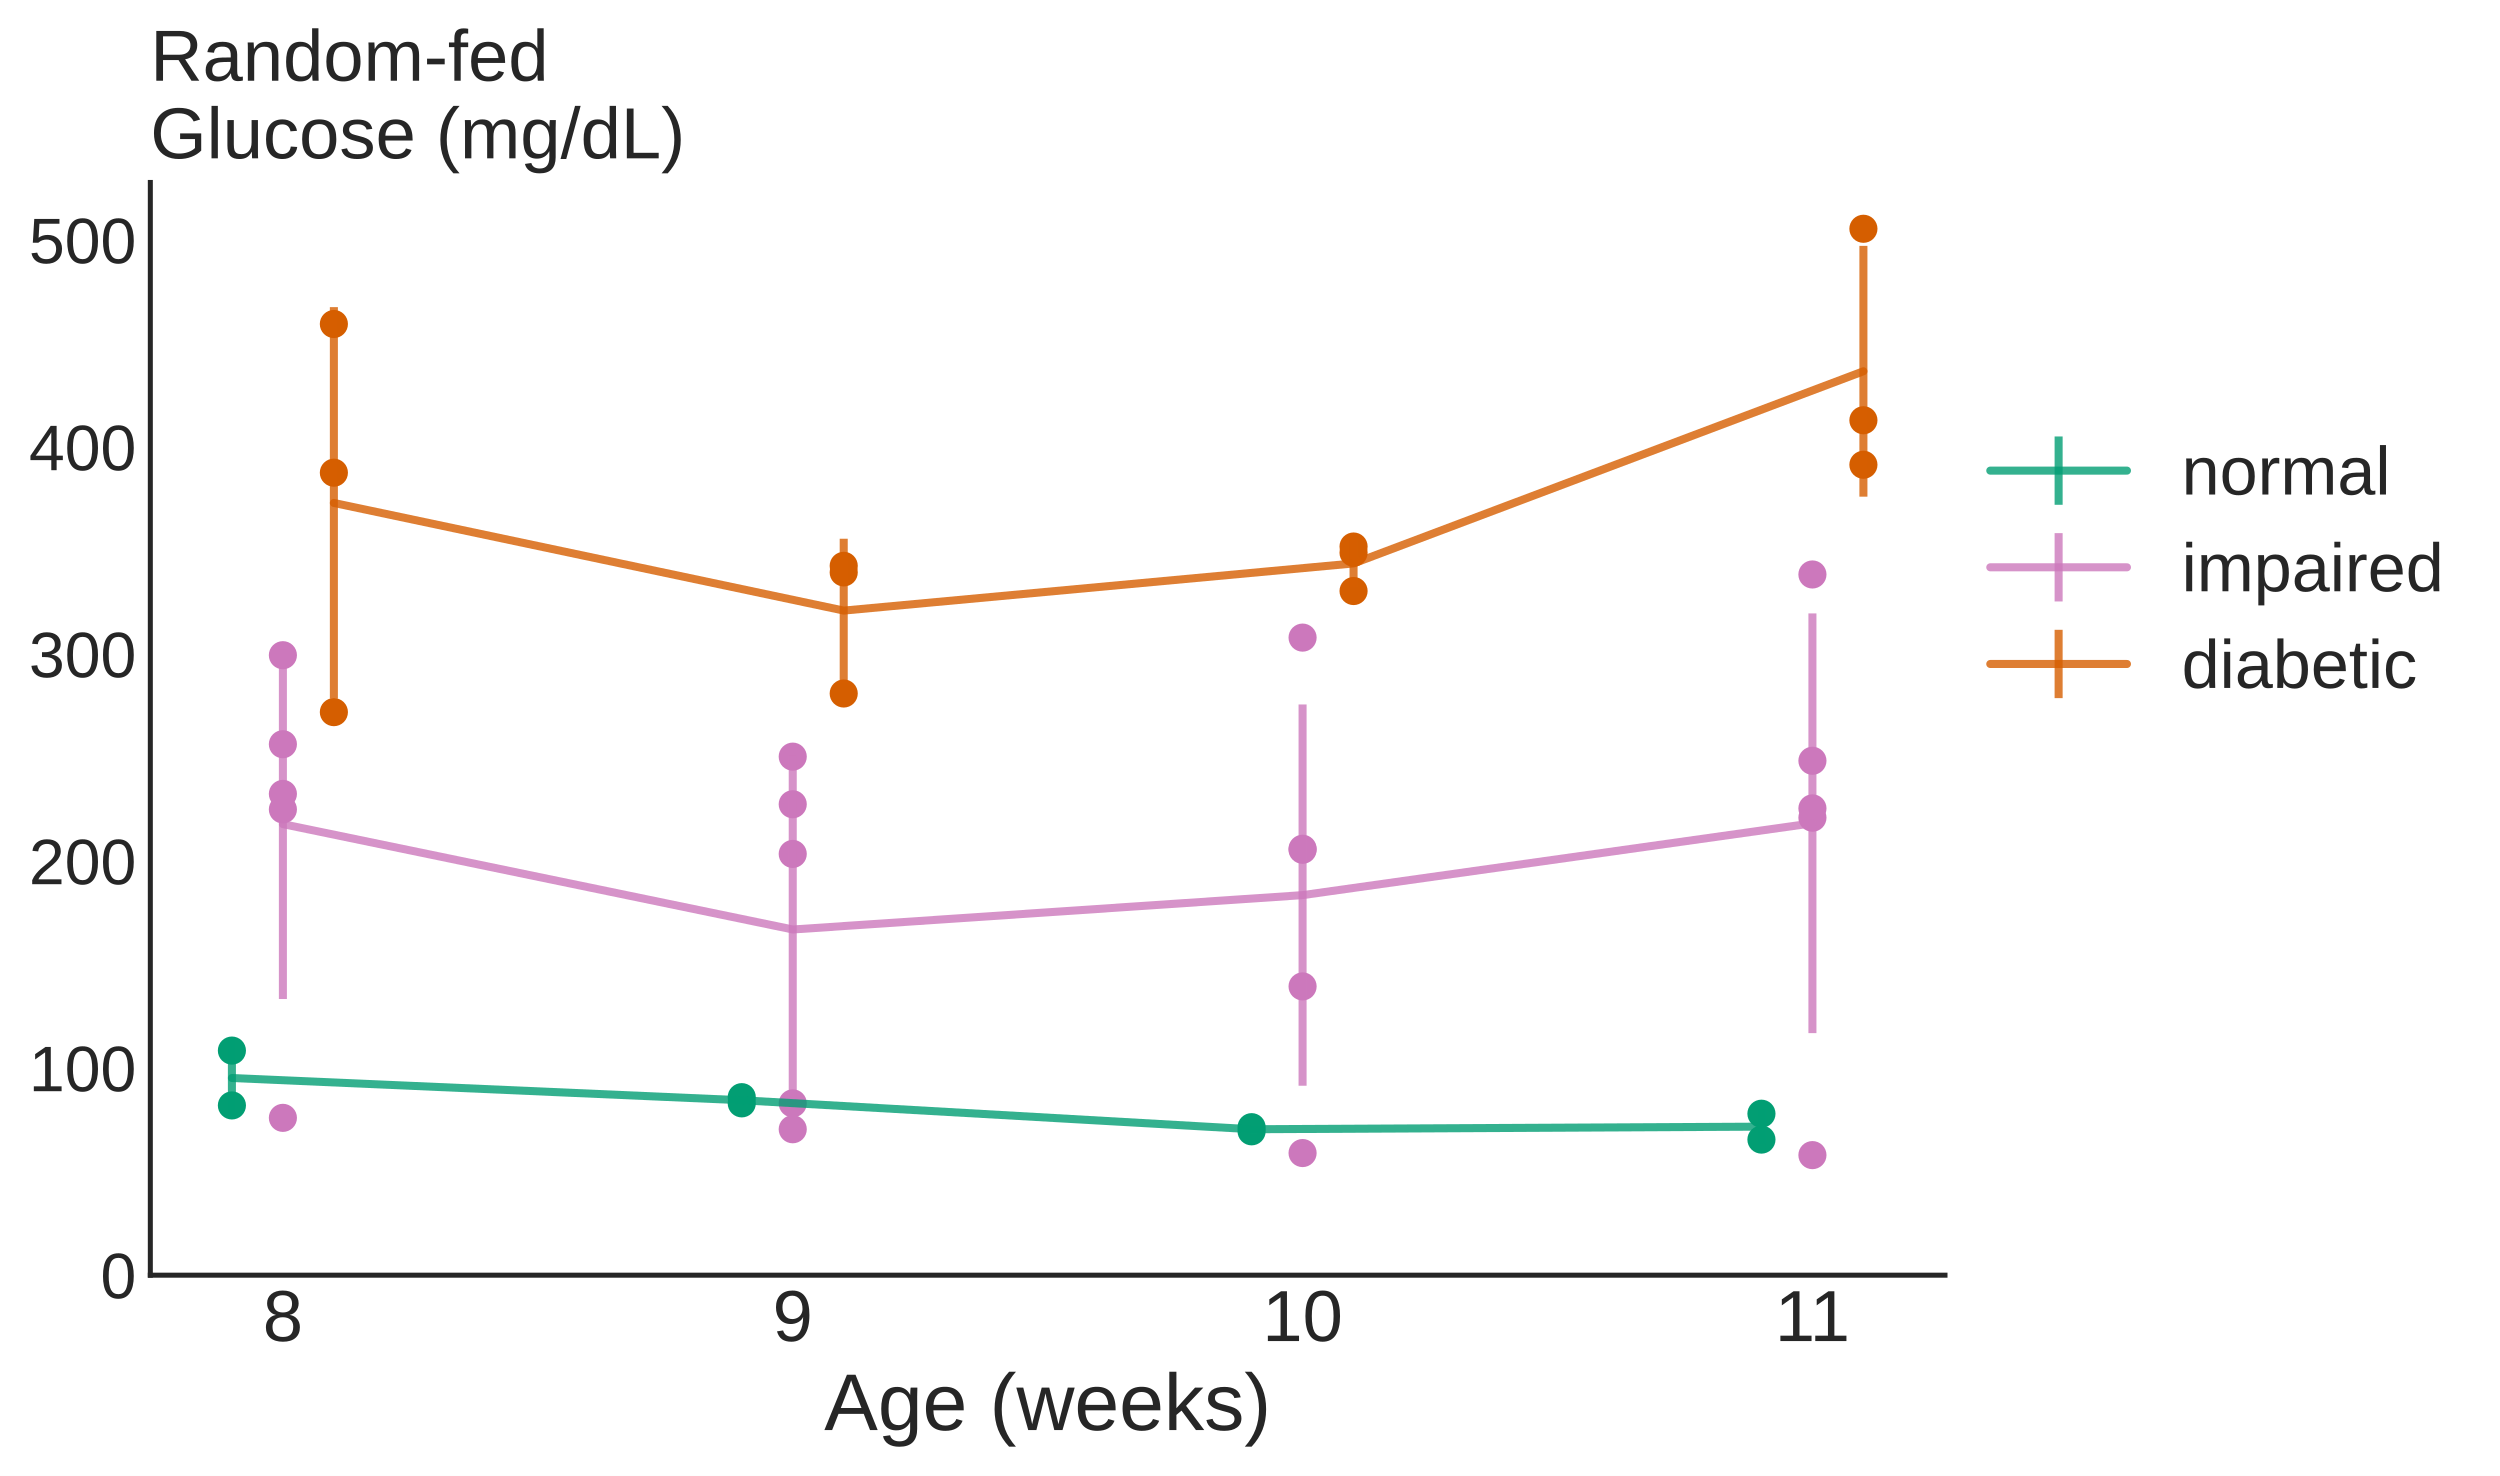
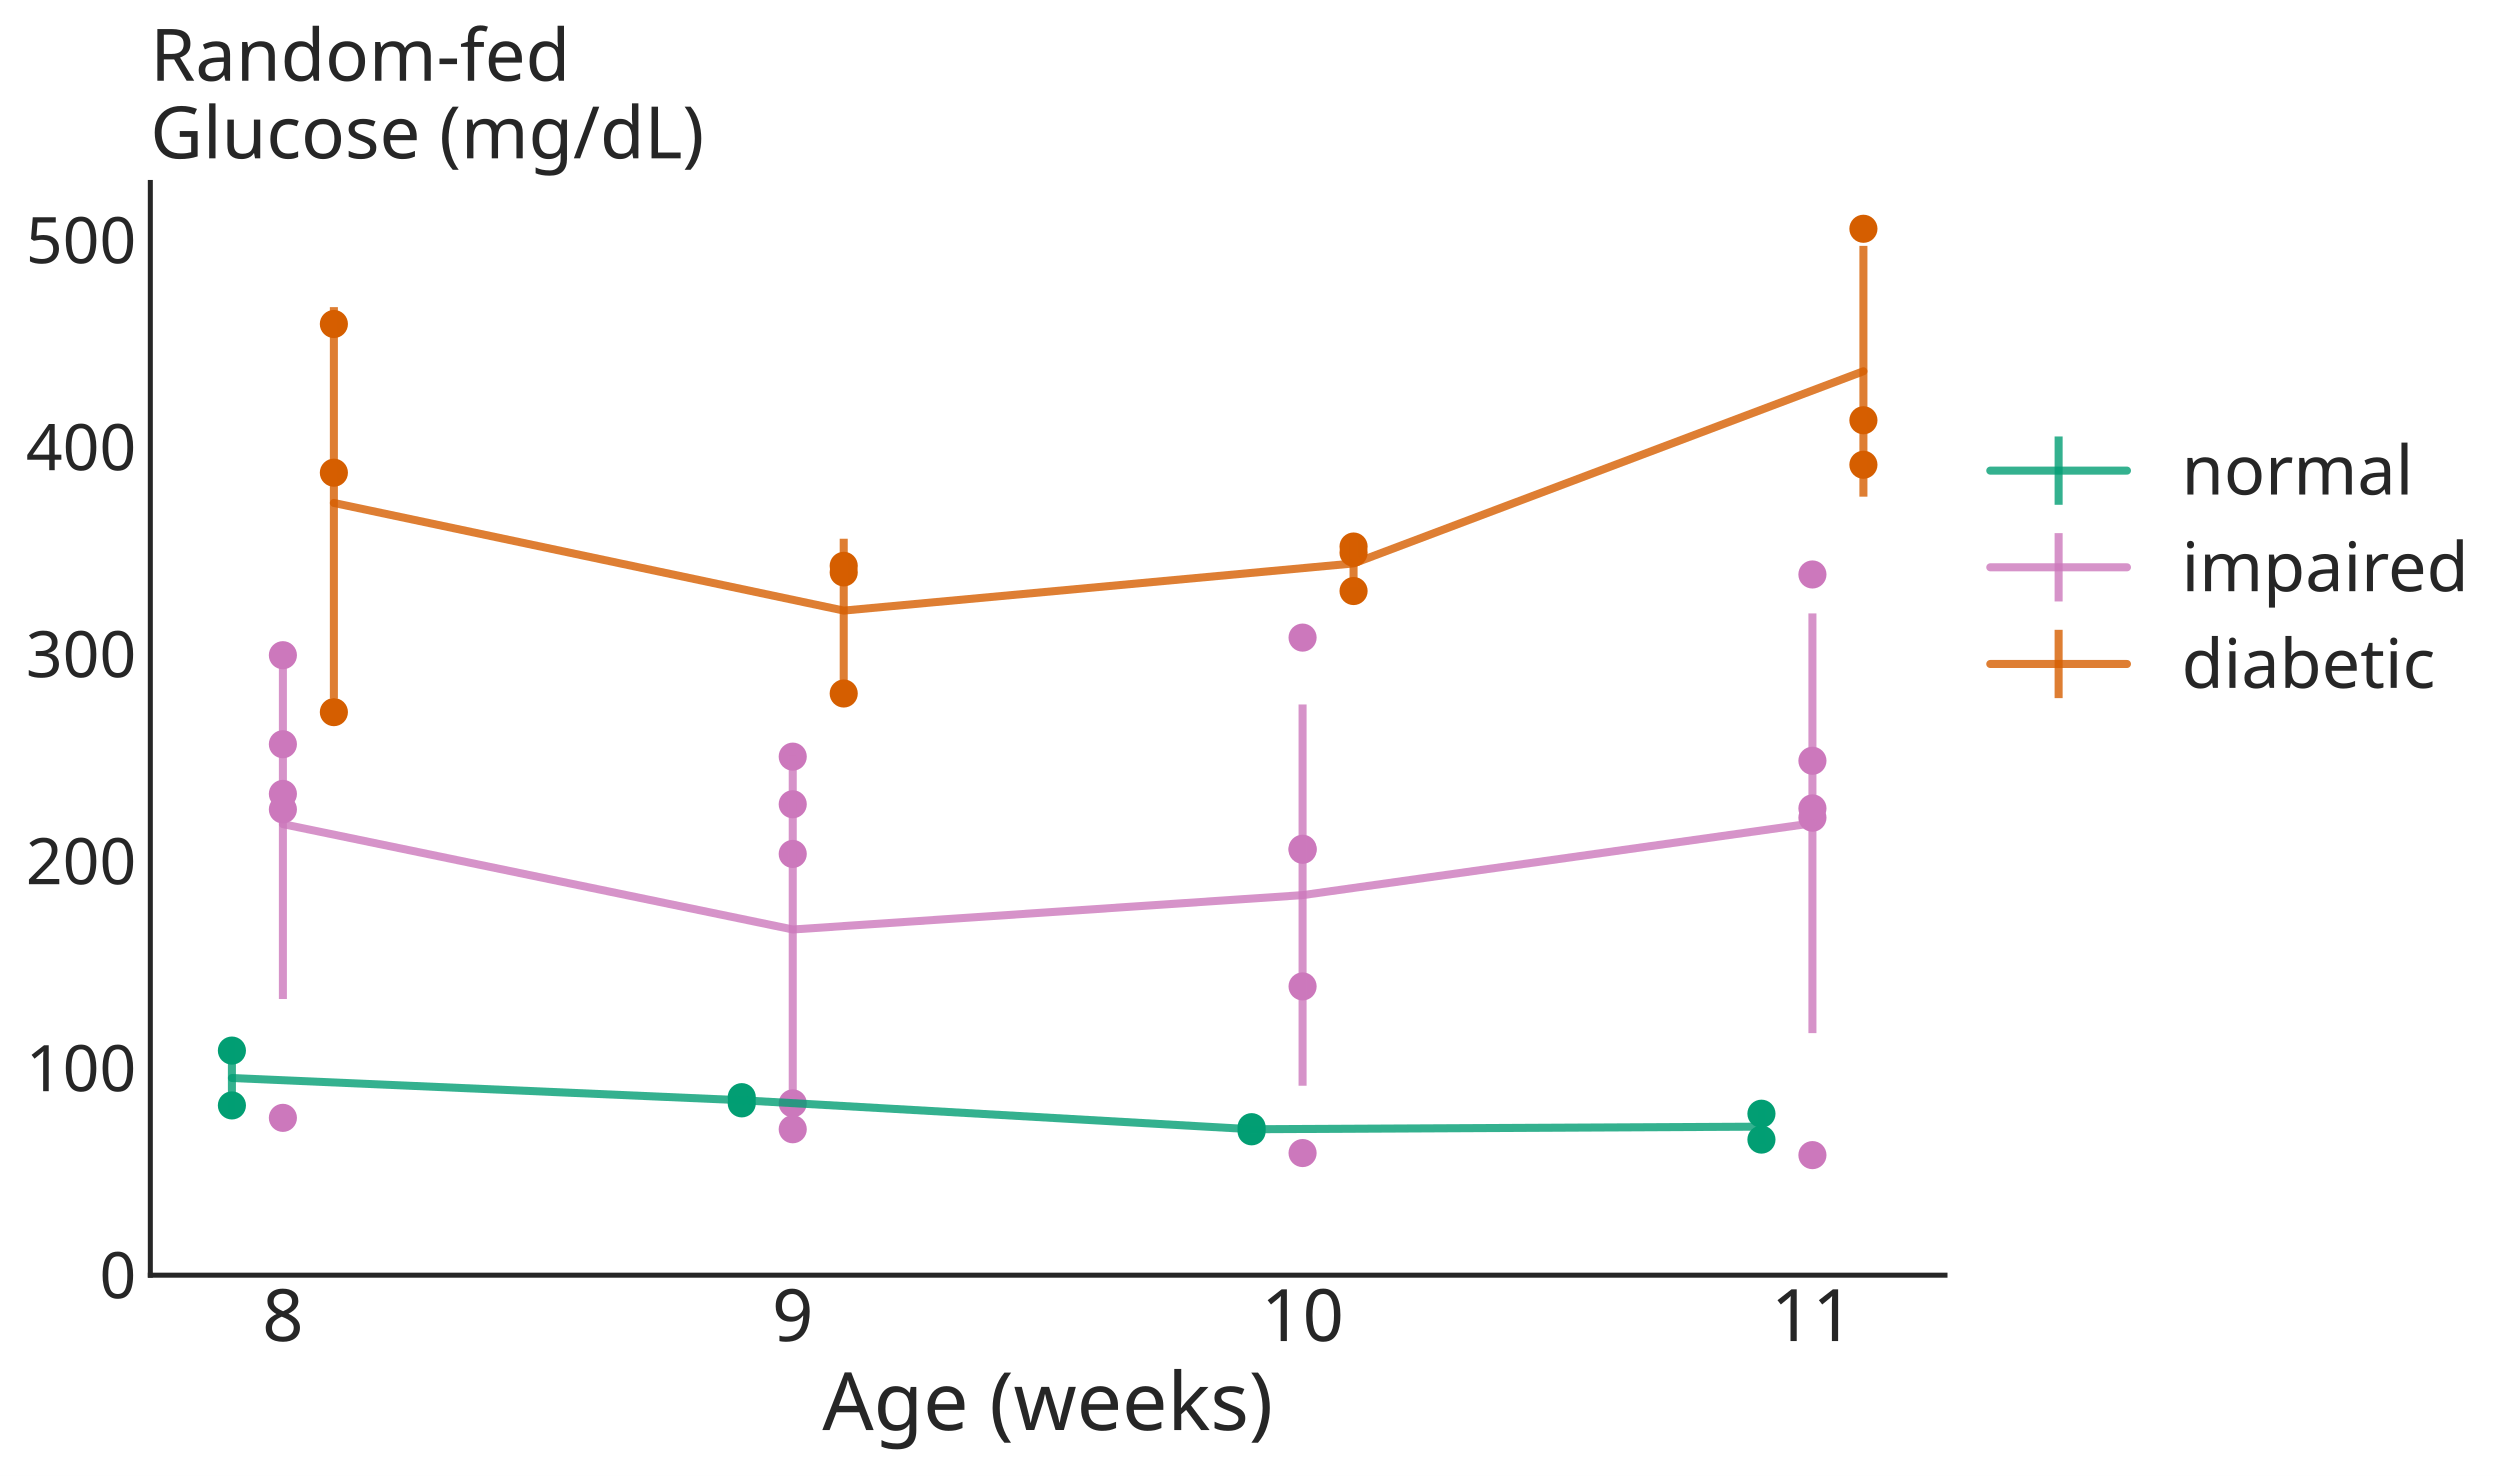
- <svg xmlns="http://www.w3.org/2000/svg" xmlns:xlink="http://www.w3.org/1999/xlink" height="367.116pt" version="1.1" viewBox="0 0 621.846 367.116" width="621.846pt">
+ <svg xmlns="http://www.w3.org/2000/svg" xmlns:xlink="http://www.w3.org/1999/xlink" width="621.846pt" height="367.116pt" viewBox="0 0 621.846 367.116" version="1.1">
  <defs>
-     <style type="text/css">*{stroke-linecap:butt;stroke-linejoin:round;}</style>
+     <style type="text/css">*{stroke-linejoin: round; stroke-linecap: butt}</style>
  </defs>
  <g id="figure_1">
    <g id="patch_1">
-       <path d="M 0 367.116  L 621.846 367.116  L 621.846 0  L 0 0  z " style="fill:#ffffff;" />
+       <path d="M 0 367.116  L 621.846 367.116  L 621.846 0  L 0 0  z " style="fill: #ffffff" />
    </g>
    <g id="axes_1">
      <g id="patch_2">
-         <path d="M 37.392 317.186  L 483.793 317.186  L 483.793 45.386  L 37.392 45.386  z " style="fill:#ffffff;" />
+         <path d="M 37.392 317.186  L 483.793 317.186  L 483.793 45.386  L 37.392 45.386  z " style="fill: #ffffff" />
      </g>
      <g id="matplotlib.axis_1">
        <g id="xtick_1">
          <g id="line2d_1" />
          <g id="text_1">
-             <text style="fill:#262626;font-family:Arial;font-size:18px;font-stretch:normal;font-style:normal;font-weight:normal;text-anchor:middle;" transform="rotate(-0, 70.36523, 333.5697)" x="70.365" y="333.57">8</text>
+             <text style="fill: #262626; font: 18px 'sans-serif'; text-anchor: middle" x="70.365" y="333.57" transform="rotate(-0, 70.36523, 333.5697)">8</text>
          </g>
        </g>
        <g id="xtick_2">
          <g id="line2d_2" />
          <g id="text_2">
-             <text style="fill:#262626;font-family:Arial;font-size:18px;font-stretch:normal;font-style:normal;font-weight:normal;text-anchor:middle;" transform="rotate(-0, 197.1834, 333.5697)" x="197.183" y="333.57">9</text>
+             <text style="fill: #262626; font: 18px 'sans-serif'; text-anchor: middle" x="197.183" y="333.57" transform="rotate(-0, 197.1834, 333.5697)">9</text>
          </g>
        </g>
        <g id="xtick_3">
          <g id="line2d_3" />
          <g id="text_3">
-             <text style="fill:#262626;font-family:Arial;font-size:18px;font-stretch:normal;font-style:normal;font-weight:normal;text-anchor:middle;" transform="rotate(-0, 324.0016, 333.5697)" x="324.002" y="333.57">10</text>
+             <text style="fill: #262626; font: 18px 'sans-serif'; text-anchor: middle" x="324.002" y="333.57" transform="rotate(-0, 324.0016, 333.5697)">10</text>
          </g>
        </g>
        <g id="xtick_4">
          <g id="line2d_4" />
          <g id="text_4">
-             <text style="fill:#262626;font-family:Arial;font-size:18px;font-stretch:normal;font-style:normal;font-weight:normal;text-anchor:middle;" transform="rotate(-0, 450.8198, 333.5697)" x="450.82" y="333.57">11</text>
+             <text style="fill: #262626; font: 18px 'sans-serif'; text-anchor: middle" x="450.82" y="333.57" transform="rotate(-0, 450.8198, 333.5697)">11</text>
          </g>
        </g>
        <g id="text_5">
-           <text style="fill:#262626;font-family:Arial;font-size:20px;font-stretch:normal;font-style:normal;font-weight:normal;text-anchor:middle;" transform="rotate(-0, 260.5925, 355.7066)" x="260.592" y="355.707">Age (weeks)</text>
+           <text style="fill: #262626; font: 20px 'sans-serif'; text-anchor: middle" x="260.592" y="355.707" transform="rotate(-0, 260.5925, 355.7066)">Age (weeks)</text>
        </g>
      </g>
      <g id="matplotlib.axis_2">
        <g id="ytick_1">
          <g id="line2d_5" />
          <g id="text_6">
-             <text style="fill:#262626;font-family:Arial;font-size:16px;font-stretch:normal;font-style:normal;font-weight:normal;text-anchor:end;" transform="rotate(-0, 33.8925, 322.9119)" x="33.892" y="322.912">0</text>
+             <text style="fill: #262626; font: 16px 'sans-serif'; text-anchor: end" x="33.892" y="322.912" transform="rotate(-0, 33.8925, 322.9119)">0</text>
          </g>
        </g>
        <g id="ytick_2">
          <g id="line2d_6" />
          <g id="text_7">
-             <text style="fill:#262626;font-family:Arial;font-size:16px;font-stretch:normal;font-style:normal;font-weight:normal;text-anchor:end;" transform="rotate(-0, 33.8925, 271.4225)" x="33.892" y="271.422">100</text>
+             <text style="fill: #262626; font: 16px 'sans-serif'; text-anchor: end" x="33.892" y="271.422" transform="rotate(-0, 33.8925, 271.4225)">100</text>
          </g>
        </g>
        <g id="ytick_3">
          <g id="line2d_7" />
          <g id="text_8">
-             <text style="fill:#262626;font-family:Arial;font-size:16px;font-stretch:normal;font-style:normal;font-weight:normal;text-anchor:end;" transform="rotate(-0, 33.8925, 219.933)" x="33.892" y="219.933">200</text>
+             <text style="fill: #262626; font: 16px 'sans-serif'; text-anchor: end" x="33.892" y="219.933" transform="rotate(-0, 33.8925, 219.933)">200</text>
          </g>
        </g>
        <g id="ytick_4">
          <g id="line2d_8" />
          <g id="text_9">
-             <text style="fill:#262626;font-family:Arial;font-size:16px;font-stretch:normal;font-style:normal;font-weight:normal;text-anchor:end;" transform="rotate(-0, 33.8925, 168.4435)" x="33.892" y="168.444">300</text>
+             <text style="fill: #262626; font: 16px 'sans-serif'; text-anchor: end" x="33.892" y="168.444" transform="rotate(-0, 33.8925, 168.4435)">300</text>
          </g>
        </g>
        <g id="ytick_5">
          <g id="line2d_9" />
          <g id="text_10">
-             <text style="fill:#262626;font-family:Arial;font-size:16px;font-stretch:normal;font-style:normal;font-weight:normal;text-anchor:end;" transform="rotate(-0, 33.8925, 116.9541)" x="33.892" y="116.954">400</text>
+             <text style="fill: #262626; font: 16px 'sans-serif'; text-anchor: end" x="33.892" y="116.954" transform="rotate(-0, 33.8925, 116.9541)">400</text>
          </g>
        </g>
        <g id="ytick_6">
          <g id="line2d_10" />
          <g id="text_11">
-             <text style="fill:#262626;font-family:Arial;font-size:16px;font-stretch:normal;font-style:normal;font-weight:normal;text-anchor:end;" transform="rotate(-0, 33.8925, 65.46462)" x="33.892" y="65.465">500</text>
+             <text style="fill: #262626; font: 16px 'sans-serif'; text-anchor: end" x="33.892" y="65.465" transform="rotate(-0, 33.8925, 65.46462)">500</text>
          </g>
        </g>
      </g>
      <g id="PathCollection_1">
        <defs>
-           <path d="M 0 3  C 0.796 3 1.559 2.684 2.121 2.121  C 2.684 1.559 3 0.796 3 0  C 3 -0.796 2.684 -1.559 2.121 -2.121  C 1.559 -2.684 0.796 -3 0 -3  C -0.796 -3 -1.559 -2.684 -2.121 -2.121  C -2.684 -1.559 -3 -0.796 -3 0  C -3 0.796 -2.684 1.559 -2.121 2.121  C -1.559 2.684 -0.796 3 0 3  z " id="ma68e400bb7" style="stroke:#029e73;" />
+           <path id="md849508f87" d="M 0 3  C 0.796 3 1.559 2.684 2.121 2.121  C 2.684 1.559 3 0.796 3 0  C 3 -0.796 2.684 -1.559 2.121 -2.121  C 1.559 -2.684 0.796 -3 0 -3  C -0.796 -3 -1.559 -2.684 -2.121 -2.121  C -2.684 -1.559 -3 -0.796 -3 0  C -3 0.796 -2.684 1.559 -2.121 2.121  C -1.559 2.684 -0.796 3 0 3  z " style="stroke: #029e73" />
        </defs>
-         <g clip-path="url(#p32bc7b51ed)">
-           <use style="fill:#029e73;stroke:#029e73;" x="57.683" xlink:href="#ma68e400bb7" y="261.32" />
-           <use style="fill:#029e73;stroke:#029e73;" x="184.502" xlink:href="#ma68e400bb7" y="272.905" />
-           <use style="fill:#029e73;stroke:#029e73;" x="311.32" xlink:href="#ma68e400bb7" y="280.371" />
-           <use style="fill:#029e73;stroke:#029e73;" x="438.138" xlink:href="#ma68e400bb7" y="277.024" />
+         <g clip-path="url(#pbddf1021e5)">
+           <use xlink:href="#md849508f87" x="57.683" y="261.32" style="fill: #029e73; stroke: #029e73" />
+           <use xlink:href="#md849508f87" x="184.502" y="272.905" style="fill: #029e73; stroke: #029e73" />
+           <use xlink:href="#md849508f87" x="311.32" y="280.371" style="fill: #029e73; stroke: #029e73" />
+           <use xlink:href="#md849508f87" x="438.138" y="277.024" style="fill: #029e73; stroke: #029e73" />
        </g>
      </g>
      <g id="PathCollection_2">
-         <g clip-path="url(#p32bc7b51ed)">
-           <use style="fill:#029e73;stroke:#029e73;" x="57.683" xlink:href="#ma68e400bb7" y="274.964" />
-           <use style="fill:#029e73;stroke:#029e73;" x="184.502" xlink:href="#ma68e400bb7" y="274.449" />
-           <use style="fill:#029e73;stroke:#029e73;" x="311.32" xlink:href="#ma68e400bb7" y="281.401" />
-           <use style="fill:#029e73;stroke:#029e73;" x="438.138" xlink:href="#ma68e400bb7" y="283.46" />
+         <g clip-path="url(#pbddf1021e5)">
+           <use xlink:href="#md849508f87" x="57.683" y="274.964" style="fill: #029e73; stroke: #029e73" />
+           <use xlink:href="#md849508f87" x="184.502" y="274.449" style="fill: #029e73; stroke: #029e73" />
+           <use xlink:href="#md849508f87" x="311.32" y="281.401" style="fill: #029e73; stroke: #029e73" />
+           <use xlink:href="#md849508f87" x="438.138" y="283.46" style="fill: #029e73; stroke: #029e73" />
        </g>
      </g>
      <g id="PathCollection_3">
        <defs>
-           <path d="M 0 3  C 0.796 3 1.559 2.684 2.121 2.121  C 2.684 1.559 3 0.796 3 0  C 3 -0.796 2.684 -1.559 2.121 -2.121  C 1.559 -2.684 0.796 -3 0 -3  C -0.796 -3 -1.559 -2.684 -2.121 -2.121  C -2.684 -1.559 -3 -0.796 -3 0  C -3 0.796 -2.684 1.559 -2.121 2.121  C -1.559 2.684 -0.796 3 0 3  z " id="m58848fb50e" style="stroke:#cc78bc;" />
+           <path id="m2bb4c9b8c5" d="M 0 3  C 0.796 3 1.559 2.684 2.121 2.121  C 2.684 1.559 3 0.796 3 0  C 3 -0.796 2.684 -1.559 2.121 -2.121  C 1.559 -2.684 0.796 -3 0 -3  C -0.796 -3 -1.559 -2.684 -2.121 -2.121  C -2.684 -1.559 -3 -0.796 -3 0  C -3 0.796 -2.684 1.559 -2.121 2.121  C -1.559 2.684 -0.796 3 0 3  z " style="stroke: #cc78bc" />
        </defs>
-         <g clip-path="url(#p32bc7b51ed)">
-           <use style="fill:#cc78bc;stroke:#cc78bc;" x="70.365" xlink:href="#m58848fb50e" y="201.334" />
-           <use style="fill:#cc78bc;stroke:#cc78bc;" x="197.183" xlink:href="#m58848fb50e" y="274.449" />
-           <use style="fill:#cc78bc;stroke:#cc78bc;" x="324.002" xlink:href="#m58848fb50e" y="211.117" />
-           <use style="fill:#cc78bc;stroke:#cc78bc;" x="450.82" xlink:href="#m58848fb50e" y="203.394" />
+         <g clip-path="url(#pbddf1021e5)">
+           <use xlink:href="#m2bb4c9b8c5" x="70.365" y="201.334" style="fill: #cc78bc; stroke: #cc78bc" />
+           <use xlink:href="#m2bb4c9b8c5" x="197.183" y="274.449" style="fill: #cc78bc; stroke: #cc78bc" />
+           <use xlink:href="#m2bb4c9b8c5" x="324.002" y="211.117" style="fill: #cc78bc; stroke: #cc78bc" />
+           <use xlink:href="#m2bb4c9b8c5" x="450.82" y="203.394" style="fill: #cc78bc; stroke: #cc78bc" />
        </g>
      </g>
      <g id="PathCollection_4">
-         <g clip-path="url(#p32bc7b51ed)">
-           <use style="fill:#cc78bc;stroke:#cc78bc;" x="70.365" xlink:href="#m58848fb50e" y="185.115" />
-           <use style="fill:#cc78bc;stroke:#cc78bc;" x="197.183" xlink:href="#m58848fb50e" y="188.205" />
-           <use style="fill:#cc78bc;stroke:#cc78bc;" x="324.002" xlink:href="#m58848fb50e" y="245.358" />
-           <use style="fill:#cc78bc;stroke:#cc78bc;" x="450.82" xlink:href="#m58848fb50e" y="189.234" />
+         <g clip-path="url(#pbddf1021e5)">
+           <use xlink:href="#m2bb4c9b8c5" x="70.365" y="185.115" style="fill: #cc78bc; stroke: #cc78bc" />
+           <use xlink:href="#m2bb4c9b8c5" x="197.183" y="188.205" style="fill: #cc78bc; stroke: #cc78bc" />
+           <use xlink:href="#m2bb4c9b8c5" x="324.002" y="245.358" style="fill: #cc78bc; stroke: #cc78bc" />
+           <use xlink:href="#m2bb4c9b8c5" x="450.82" y="189.234" style="fill: #cc78bc; stroke: #cc78bc" />
        </g>
      </g>
      <g id="PathCollection_5">
-         <g clip-path="url(#p32bc7b51ed)">
-           <use style="fill:#cc78bc;stroke:#cc78bc;" x="70.365" xlink:href="#m58848fb50e" y="197.473" />
-           <use style="fill:#cc78bc;stroke:#cc78bc;" x="197.183" xlink:href="#m58848fb50e" y="212.405" />
-           <use style="fill:#cc78bc;stroke:#cc78bc;" x="324.002" xlink:href="#m58848fb50e" y="211.375" />
-           <use style="fill:#cc78bc;stroke:#cc78bc;" x="450.82" xlink:href="#m58848fb50e" y="201.077" />
+         <g clip-path="url(#pbddf1021e5)">
+           <use xlink:href="#m2bb4c9b8c5" x="70.365" y="197.473" style="fill: #cc78bc; stroke: #cc78bc" />
+           <use xlink:href="#m2bb4c9b8c5" x="197.183" y="212.405" style="fill: #cc78bc; stroke: #cc78bc" />
+           <use xlink:href="#m2bb4c9b8c5" x="324.002" y="211.375" style="fill: #cc78bc; stroke: #cc78bc" />
+           <use xlink:href="#m2bb4c9b8c5" x="450.82" y="201.077" style="fill: #cc78bc; stroke: #cc78bc" />
        </g>
      </g>
      <g id="PathCollection_6">
-         <g clip-path="url(#p32bc7b51ed)">
-           <use style="fill:#cc78bc;stroke:#cc78bc;" x="70.365" xlink:href="#m58848fb50e" y="278.054" />
-           <use style="fill:#cc78bc;stroke:#cc78bc;" x="197.183" xlink:href="#m58848fb50e" y="280.886" />
-           <use style="fill:#cc78bc;stroke:#cc78bc;" x="324.002" xlink:href="#m58848fb50e" y="286.807" />
-           <use style="fill:#cc78bc;stroke:#cc78bc;" x="450.82" xlink:href="#m58848fb50e" y="287.322" />
+         <g clip-path="url(#pbddf1021e5)">
+           <use xlink:href="#m2bb4c9b8c5" x="70.365" y="278.054" style="fill: #cc78bc; stroke: #cc78bc" />
+           <use xlink:href="#m2bb4c9b8c5" x="197.183" y="280.886" style="fill: #cc78bc; stroke: #cc78bc" />
+           <use xlink:href="#m2bb4c9b8c5" x="324.002" y="286.807" style="fill: #cc78bc; stroke: #cc78bc" />
+           <use xlink:href="#m2bb4c9b8c5" x="450.82" y="287.322" style="fill: #cc78bc; stroke: #cc78bc" />
        </g>
      </g>
      <g id="PathCollection_7">
-         <g clip-path="url(#p32bc7b51ed)">
-           <use style="fill:#cc78bc;stroke:#cc78bc;" x="70.365" xlink:href="#m58848fb50e" y="162.975" />
-           <use style="fill:#cc78bc;stroke:#cc78bc;" x="197.183" xlink:href="#m58848fb50e" y="200.047" />
-           <use style="fill:#cc78bc;stroke:#cc78bc;" x="324.002" xlink:href="#m58848fb50e" y="158.598" />
-           <use style="fill:#cc78bc;stroke:#cc78bc;" x="450.82" xlink:href="#m58848fb50e" y="142.894" />
+         <g clip-path="url(#pbddf1021e5)">
+           <use xlink:href="#m2bb4c9b8c5" x="70.365" y="162.975" style="fill: #cc78bc; stroke: #cc78bc" />
+           <use xlink:href="#m2bb4c9b8c5" x="197.183" y="200.047" style="fill: #cc78bc; stroke: #cc78bc" />
+           <use xlink:href="#m2bb4c9b8c5" x="324.002" y="158.598" style="fill: #cc78bc; stroke: #cc78bc" />
+           <use xlink:href="#m2bb4c9b8c5" x="450.82" y="142.894" style="fill: #cc78bc; stroke: #cc78bc" />
        </g>
      </g>
      <g id="PathCollection_8">
        <defs>
-           <path d="M 0 3  C 0.796 3 1.559 2.684 2.121 2.121  C 2.684 1.559 3 0.796 3 0  C 3 -0.796 2.684 -1.559 2.121 -2.121  C 1.559 -2.684 0.796 -3 0 -3  C -0.796 -3 -1.559 -2.684 -2.121 -2.121  C -2.684 -1.559 -3 -0.796 -3 0  C -3 0.796 -2.684 1.559 -2.121 2.121  C -1.559 2.684 -0.796 3 0 3  z " id="mf832372bb0" style="stroke:#d55e00;" />
+           <path id="mf4928c03c2" d="M 0 3  C 0.796 3 1.559 2.684 2.121 2.121  C 2.684 1.559 3 0.796 3 0  C 3 -0.796 2.684 -1.559 2.121 -2.121  C 1.559 -2.684 0.796 -3 0 -3  C -0.796 -3 -1.559 -2.684 -2.121 -2.121  C -2.684 -1.559 -3 -0.796 -3 0  C -3 0.796 -2.684 1.559 -2.121 2.121  C -1.559 2.684 -0.796 3 0 3  z " style="stroke: #d55e00" />
        </defs>
-         <g clip-path="url(#p32bc7b51ed)">
-           <use style="fill:#d55e00;stroke:#d55e00;" x="83.047" xlink:href="#mf832372bb0" y="117.578" />
-           <use style="fill:#d55e00;stroke:#d55e00;" x="209.865" xlink:href="#mf832372bb0" y="172.5" />
-           <use style="fill:#d55e00;stroke:#d55e00;" x="336.683" xlink:href="#mf832372bb0" y="137.487" />
-           <use style="fill:#d55e00;stroke:#d55e00;" x="463.502" xlink:href="#mf832372bb0" y="115.604" />
+         <g clip-path="url(#pbddf1021e5)">
+           <use xlink:href="#mf4928c03c2" x="83.047" y="117.578" style="fill: #d55e00; stroke: #d55e00" />
+           <use xlink:href="#mf4928c03c2" x="209.865" y="172.5" style="fill: #d55e00; stroke: #d55e00" />
+           <use xlink:href="#mf4928c03c2" x="336.683" y="137.487" style="fill: #d55e00; stroke: #d55e00" />
+           <use xlink:href="#mf4928c03c2" x="463.502" y="115.604" style="fill: #d55e00; stroke: #d55e00" />
        </g>
      </g>
      <g id="PathCollection_9">
-         <g clip-path="url(#p32bc7b51ed)">
-           <use style="fill:#d55e00;stroke:#d55e00;" x="83.047" xlink:href="#mf832372bb0" y="177.134" />
-           <use style="fill:#d55e00;stroke:#d55e00;" x="209.865" xlink:href="#mf832372bb0" y="142.379" />
-           <use style="fill:#d55e00;stroke:#d55e00;" x="336.683" xlink:href="#mf832372bb0" y="147.013" />
-           <use style="fill:#d55e00;stroke:#d55e00;" x="463.502" xlink:href="#mf832372bb0" y="104.534" />
+         <g clip-path="url(#pbddf1021e5)">
+           <use xlink:href="#mf4928c03c2" x="83.047" y="177.134" style="fill: #d55e00; stroke: #d55e00" />
+           <use xlink:href="#mf4928c03c2" x="209.865" y="142.379" style="fill: #d55e00; stroke: #d55e00" />
+           <use xlink:href="#mf4928c03c2" x="336.683" y="147.013" style="fill: #d55e00; stroke: #d55e00" />
+           <use xlink:href="#mf4928c03c2" x="463.502" y="104.534" style="fill: #d55e00; stroke: #d55e00" />
        </g>
      </g>
      <g id="PathCollection_10">
-         <g clip-path="url(#p32bc7b51ed)">
-           <use style="fill:#d55e00;stroke:#d55e00;" x="83.047" xlink:href="#mf832372bb0" y="80.592" />
-           <use style="fill:#d55e00;stroke:#d55e00;" x="209.865" xlink:href="#mf832372bb0" y="140.748" />
-           <use style="fill:#d55e00;stroke:#d55e00;" x="336.683" xlink:href="#mf832372bb0" y="135.943" />
-           <use style="fill:#d55e00;stroke:#d55e00;" x="463.502" xlink:href="#mf832372bb0" y="56.906" />
+         <g clip-path="url(#pbddf1021e5)">
+           <use xlink:href="#mf4928c03c2" x="83.047" y="80.592" style="fill: #d55e00; stroke: #d55e00" />
+           <use xlink:href="#mf4928c03c2" x="209.865" y="140.748" style="fill: #d55e00; stroke: #d55e00" />
+           <use xlink:href="#mf4928c03c2" x="336.683" y="135.943" style="fill: #d55e00; stroke: #d55e00" />
+           <use xlink:href="#mf4928c03c2" x="463.502" y="56.906" style="fill: #d55e00; stroke: #d55e00" />
        </g>
      </g>
      <g id="LineCollection_1">
-         <path clip-path="url(#p32bc7b51ed)" d="M 57.683 277.79  L 57.683 258.494  " style="fill:none;stroke:#029e73;stroke-opacity:0.8;stroke-width:2;" />
-         <path clip-path="url(#p32bc7b51ed)" d="M 184.502 274.769  L 184.502 272.585  " style="fill:none;stroke:#029e73;stroke-opacity:0.8;stroke-width:2;" />
-         <path clip-path="url(#p32bc7b51ed)" d="M 311.32 281.614  L 311.32 280.157  " style="fill:none;stroke:#029e73;stroke-opacity:0.8;stroke-width:2;" />
-         <path clip-path="url(#p32bc7b51ed)" d="M 438.138 284.793  L 438.138 275.691  " style="fill:none;stroke:#029e73;stroke-opacity:0.8;stroke-width:2;" />
+         <path d="M 57.683 277.79  L 57.683 258.494  " clip-path="url(#pbddf1021e5)" style="fill: none; stroke: #029e73; stroke-opacity: 0.8; stroke-width: 2" />
+         <path d="M 184.502 274.769  L 184.502 272.585  " clip-path="url(#pbddf1021e5)" style="fill: none; stroke: #029e73; stroke-opacity: 0.8; stroke-width: 2" />
+         <path d="M 311.32 281.614  L 311.32 280.157  " clip-path="url(#pbddf1021e5)" style="fill: none; stroke: #029e73; stroke-opacity: 0.8; stroke-width: 2" />
+         <path d="M 438.138 284.793  L 438.138 275.691  " clip-path="url(#pbddf1021e5)" style="fill: none; stroke: #029e73; stroke-opacity: 0.8; stroke-width: 2" />
      </g>
      <g id="LineCollection_2">
-         <path clip-path="url(#p32bc7b51ed)" d="M 70.365 248.489  L 70.365 161.492  " style="fill:none;stroke:#cc78bc;stroke-opacity:0.8;stroke-width:2;" />
-         <path clip-path="url(#p32bc7b51ed)" d="M 197.183 274.533  L 197.183 187.864  " style="fill:none;stroke:#cc78bc;stroke-opacity:0.8;stroke-width:2;" />
-         <path clip-path="url(#p32bc7b51ed)" d="M 324.002 270.071  L 324.002 175.231  " style="fill:none;stroke:#cc78bc;stroke-opacity:0.8;stroke-width:2;" />
-         <path clip-path="url(#p32bc7b51ed)" d="M 450.82 256.987  L 450.82 152.582  " style="fill:none;stroke:#cc78bc;stroke-opacity:0.8;stroke-width:2;" />
+         <path d="M 70.365 248.489  L 70.365 161.492  " clip-path="url(#pbddf1021e5)" style="fill: none; stroke: #cc78bc; stroke-opacity: 0.8; stroke-width: 2" />
+         <path d="M 197.183 274.533  L 197.183 187.864  " clip-path="url(#pbddf1021e5)" style="fill: none; stroke: #cc78bc; stroke-opacity: 0.8; stroke-width: 2" />
+         <path d="M 324.002 270.071  L 324.002 175.231  " clip-path="url(#pbddf1021e5)" style="fill: none; stroke: #cc78bc; stroke-opacity: 0.8; stroke-width: 2" />
+         <path d="M 450.82 256.987  L 450.82 152.582  " clip-path="url(#pbddf1021e5)" style="fill: none; stroke: #cc78bc; stroke-opacity: 0.8; stroke-width: 2" />
      </g>
      <g id="LineCollection_3">
-         <path clip-path="url(#p32bc7b51ed)" d="M 83.047 173.81  L 83.047 76.392  " style="fill:none;stroke:#d55e00;stroke-opacity:0.8;stroke-width:2;" />
-         <path clip-path="url(#p32bc7b51ed)" d="M 209.865 169.756  L 209.865 133.996  " style="fill:none;stroke:#d55e00;stroke-opacity:0.8;stroke-width:2;" />
-         <path clip-path="url(#p32bc7b51ed)" d="M 336.683 146.143  L 336.683 134.152  " style="fill:none;stroke:#d55e00;stroke-opacity:0.8;stroke-width:2;" />
-         <path clip-path="url(#p32bc7b51ed)" d="M 463.502 123.537  L 463.502 61.16  " style="fill:none;stroke:#d55e00;stroke-opacity:0.8;stroke-width:2;" />
+         <path d="M 83.047 173.81  L 83.047 76.392  " clip-path="url(#pbddf1021e5)" style="fill: none; stroke: #d55e00; stroke-opacity: 0.8; stroke-width: 2" />
+         <path d="M 209.865 169.756  L 209.865 133.996  " clip-path="url(#pbddf1021e5)" style="fill: none; stroke: #d55e00; stroke-opacity: 0.8; stroke-width: 2" />
+         <path d="M 336.683 146.143  L 336.683 134.152  " clip-path="url(#pbddf1021e5)" style="fill: none; stroke: #d55e00; stroke-opacity: 0.8; stroke-width: 2" />
+         <path d="M 463.502 123.537  L 463.502 61.16  " clip-path="url(#pbddf1021e5)" style="fill: none; stroke: #d55e00; stroke-opacity: 0.8; stroke-width: 2" />
      </g>
      <g id="line2d_11">
-         <path clip-path="url(#p32bc7b51ed)" d="M 57.683 268.142  L 184.502 273.677  L 311.32 280.886  L 438.138 280.242  " style="fill:none;stroke:#029e73;stroke-linecap:round;stroke-opacity:0.8;stroke-width:2;" />
+         <path d="M 57.683 268.142  L 184.502 273.677  L 311.32 280.886  L 438.138 280.242  " clip-path="url(#pbddf1021e5)" style="fill: none; stroke: #029e73; stroke-opacity: 0.8; stroke-width: 2; stroke-linecap: round" />
      </g>
      <g id="line2d_12">
-         <path clip-path="url(#p32bc7b51ed)" d="M 70.365 204.99  L 197.183 231.198  L 324.002 222.651  L 450.82 204.784  " style="fill:none;stroke:#cc78bc;stroke-linecap:round;stroke-opacity:0.8;stroke-width:2;" />
+         <path d="M 70.365 204.99  L 197.183 231.198  L 324.002 222.651  L 450.82 204.784  " clip-path="url(#pbddf1021e5)" style="fill: none; stroke: #cc78bc; stroke-opacity: 0.8; stroke-width: 2; stroke-linecap: round" />
      </g>
      <g id="line2d_13">
-         <path clip-path="url(#p32bc7b51ed)" d="M 83.047 125.101  L 209.865 151.876  L 336.683 140.148  L 463.502 92.348  " style="fill:none;stroke:#d55e00;stroke-linecap:round;stroke-opacity:0.8;stroke-width:2;" />
+         <path d="M 83.047 125.101  L 209.865 151.876  L 336.683 140.148  L 463.502 92.348  " clip-path="url(#pbddf1021e5)" style="fill: none; stroke: #d55e00; stroke-opacity: 0.8; stroke-width: 2; stroke-linecap: round" />
      </g>
      <g id="patch_3">
-         <path d="M 37.392 317.186  L 37.392 45.386  " style="fill:none;stroke:#262626;stroke-linecap:square;stroke-linejoin:miter;stroke-width:1.25;" />
+         <path d="M 37.392 317.186  L 37.392 45.386  " style="fill: none; stroke: #262626; stroke-width: 1.25; stroke-linejoin: miter; stroke-linecap: square" />
      </g>
      <g id="patch_4">
-         <path d="M 37.392 317.186  L 483.793 317.186  " style="fill:none;stroke:#262626;stroke-linecap:square;stroke-linejoin:miter;stroke-width:1.25;" />
+         <path d="M 37.392 317.186  L 483.793 317.186  " style="fill: none; stroke: #262626; stroke-width: 1.25; stroke-linejoin: miter; stroke-linecap: square" />
      </g>
      <g id="text_12">
-         <text style="fill:#262626;font-family:Arial;font-size:18px;font-stretch:normal;font-style:normal;font-weight:normal;" transform="translate(37.3925 20.08406)">Random-fed</text>
-         <text style="fill:#262626;font-family:Arial;font-size:18px;font-stretch:normal;font-style:normal;font-weight:normal;" transform="translate(37.3925 39.38569)">Glucose (mg/dL)</text>
+         <text style="fill: #262626; font: 18px 'sans-serif'" transform="translate(37.3925 20.08406)">Random-fed</text>
+         <text style="fill: #262626; font: 18px 'sans-serif'" transform="translate(37.3925 39.38569)">Glucose (mg/dL)</text>
      </g>
      <g id="legend_1">
        <g id="LineCollection_4">
-           <path d="M 512.057 125.563  L 512.057 108.563  " style="fill:none;stroke:#029e73;stroke-opacity:0.8;stroke-width:2;" />
+           <path d="M 512.057 125.563  L 512.057 108.563  " style="fill: none; stroke: #029e73; stroke-opacity: 0.8; stroke-width: 2" />
        </g>
        <g id="line2d_14">
-           <path d="M 495.057 117.063  L 529.057 117.063  " style="fill:none;stroke:#029e73;stroke-linecap:round;stroke-opacity:0.8;stroke-width:2;" />
+           <path d="M 495.057 117.063  L 529.057 117.063  " style="fill: none; stroke: #029e73; stroke-opacity: 0.8; stroke-width: 2; stroke-linecap: round" />
        </g>
        <g id="line2d_15" />
        <g id="text_13">
-           <text style="fill:#262626;font-family:Arial;font-size:17px;font-stretch:normal;font-style:normal;font-weight:normal;text-anchor:start;" transform="rotate(-0, 542.6565, 123.0129)" x="542.657" y="123.013">normal</text>
+           <text style="fill: #262626; font: 17px 'sans-serif'; text-anchor: start" x="542.657" y="123.013" transform="rotate(-0, 542.6565, 123.0129)">normal</text>
        </g>
        <g id="LineCollection_5">
-           <path d="M 512.057 149.61  L 512.057 132.61  " style="fill:none;stroke:#cc78bc;stroke-opacity:0.8;stroke-width:2;" />
+           <path d="M 512.057 149.61  L 512.057 132.61  " style="fill: none; stroke: #cc78bc; stroke-opacity: 0.8; stroke-width: 2" />
        </g>
        <g id="line2d_16">
-           <path d="M 495.057 141.11  L 529.057 141.11  " style="fill:none;stroke:#cc78bc;stroke-linecap:round;stroke-opacity:0.8;stroke-width:2;" />
+           <path d="M 495.057 141.11  L 529.057 141.11  " style="fill: none; stroke: #cc78bc; stroke-opacity: 0.8; stroke-width: 2; stroke-linecap: round" />
        </g>
        <g id="line2d_17" />
        <g id="text_14">
-           <text style="fill:#262626;font-family:Arial;font-size:17px;font-stretch:normal;font-style:normal;font-weight:normal;text-anchor:start;" transform="rotate(-0, 542.6565, 147.0599)" x="542.657" y="147.06">impaired</text>
+           <text style="fill: #262626; font: 17px 'sans-serif'; text-anchor: start" x="542.657" y="147.06" transform="rotate(-0, 542.6565, 147.0599)">impaired</text>
        </g>
        <g id="LineCollection_6">
-           <path d="M 512.057 173.657  L 512.057 156.657  " style="fill:none;stroke:#d55e00;stroke-opacity:0.8;stroke-width:2;" />
+           <path d="M 512.057 173.657  L 512.057 156.657  " style="fill: none; stroke: #d55e00; stroke-opacity: 0.8; stroke-width: 2" />
        </g>
        <g id="line2d_18">
-           <path d="M 495.057 165.157  L 529.057 165.157  " style="fill:none;stroke:#d55e00;stroke-linecap:round;stroke-opacity:0.8;stroke-width:2;" />
+           <path d="M 495.057 165.157  L 529.057 165.157  " style="fill: none; stroke: #d55e00; stroke-opacity: 0.8; stroke-width: 2; stroke-linecap: round" />
        </g>
        <g id="line2d_19" />
        <g id="text_15">
-           <text style="fill:#262626;font-family:Arial;font-size:17px;font-stretch:normal;font-style:normal;font-weight:normal;text-anchor:start;" transform="rotate(-0, 542.6565, 171.1069)" x="542.657" y="171.107">diabetic</text>
+           <text style="fill: #262626; font: 17px 'sans-serif'; text-anchor: start" x="542.657" y="171.107" transform="rotate(-0, 542.6565, 171.1069)">diabetic</text>
        </g>
      </g>
    </g>
  </g>
  <defs>
-     <clipPath id="p32bc7b51ed">
-       <rect height="271.8" width="446.4" x="37.392" y="45.386" />
+     <clipPath id="pbddf1021e5">
+       <rect x="37.392" y="45.386" width="446.4" height="271.8" />
    </clipPath>
  </defs>
</svg>
